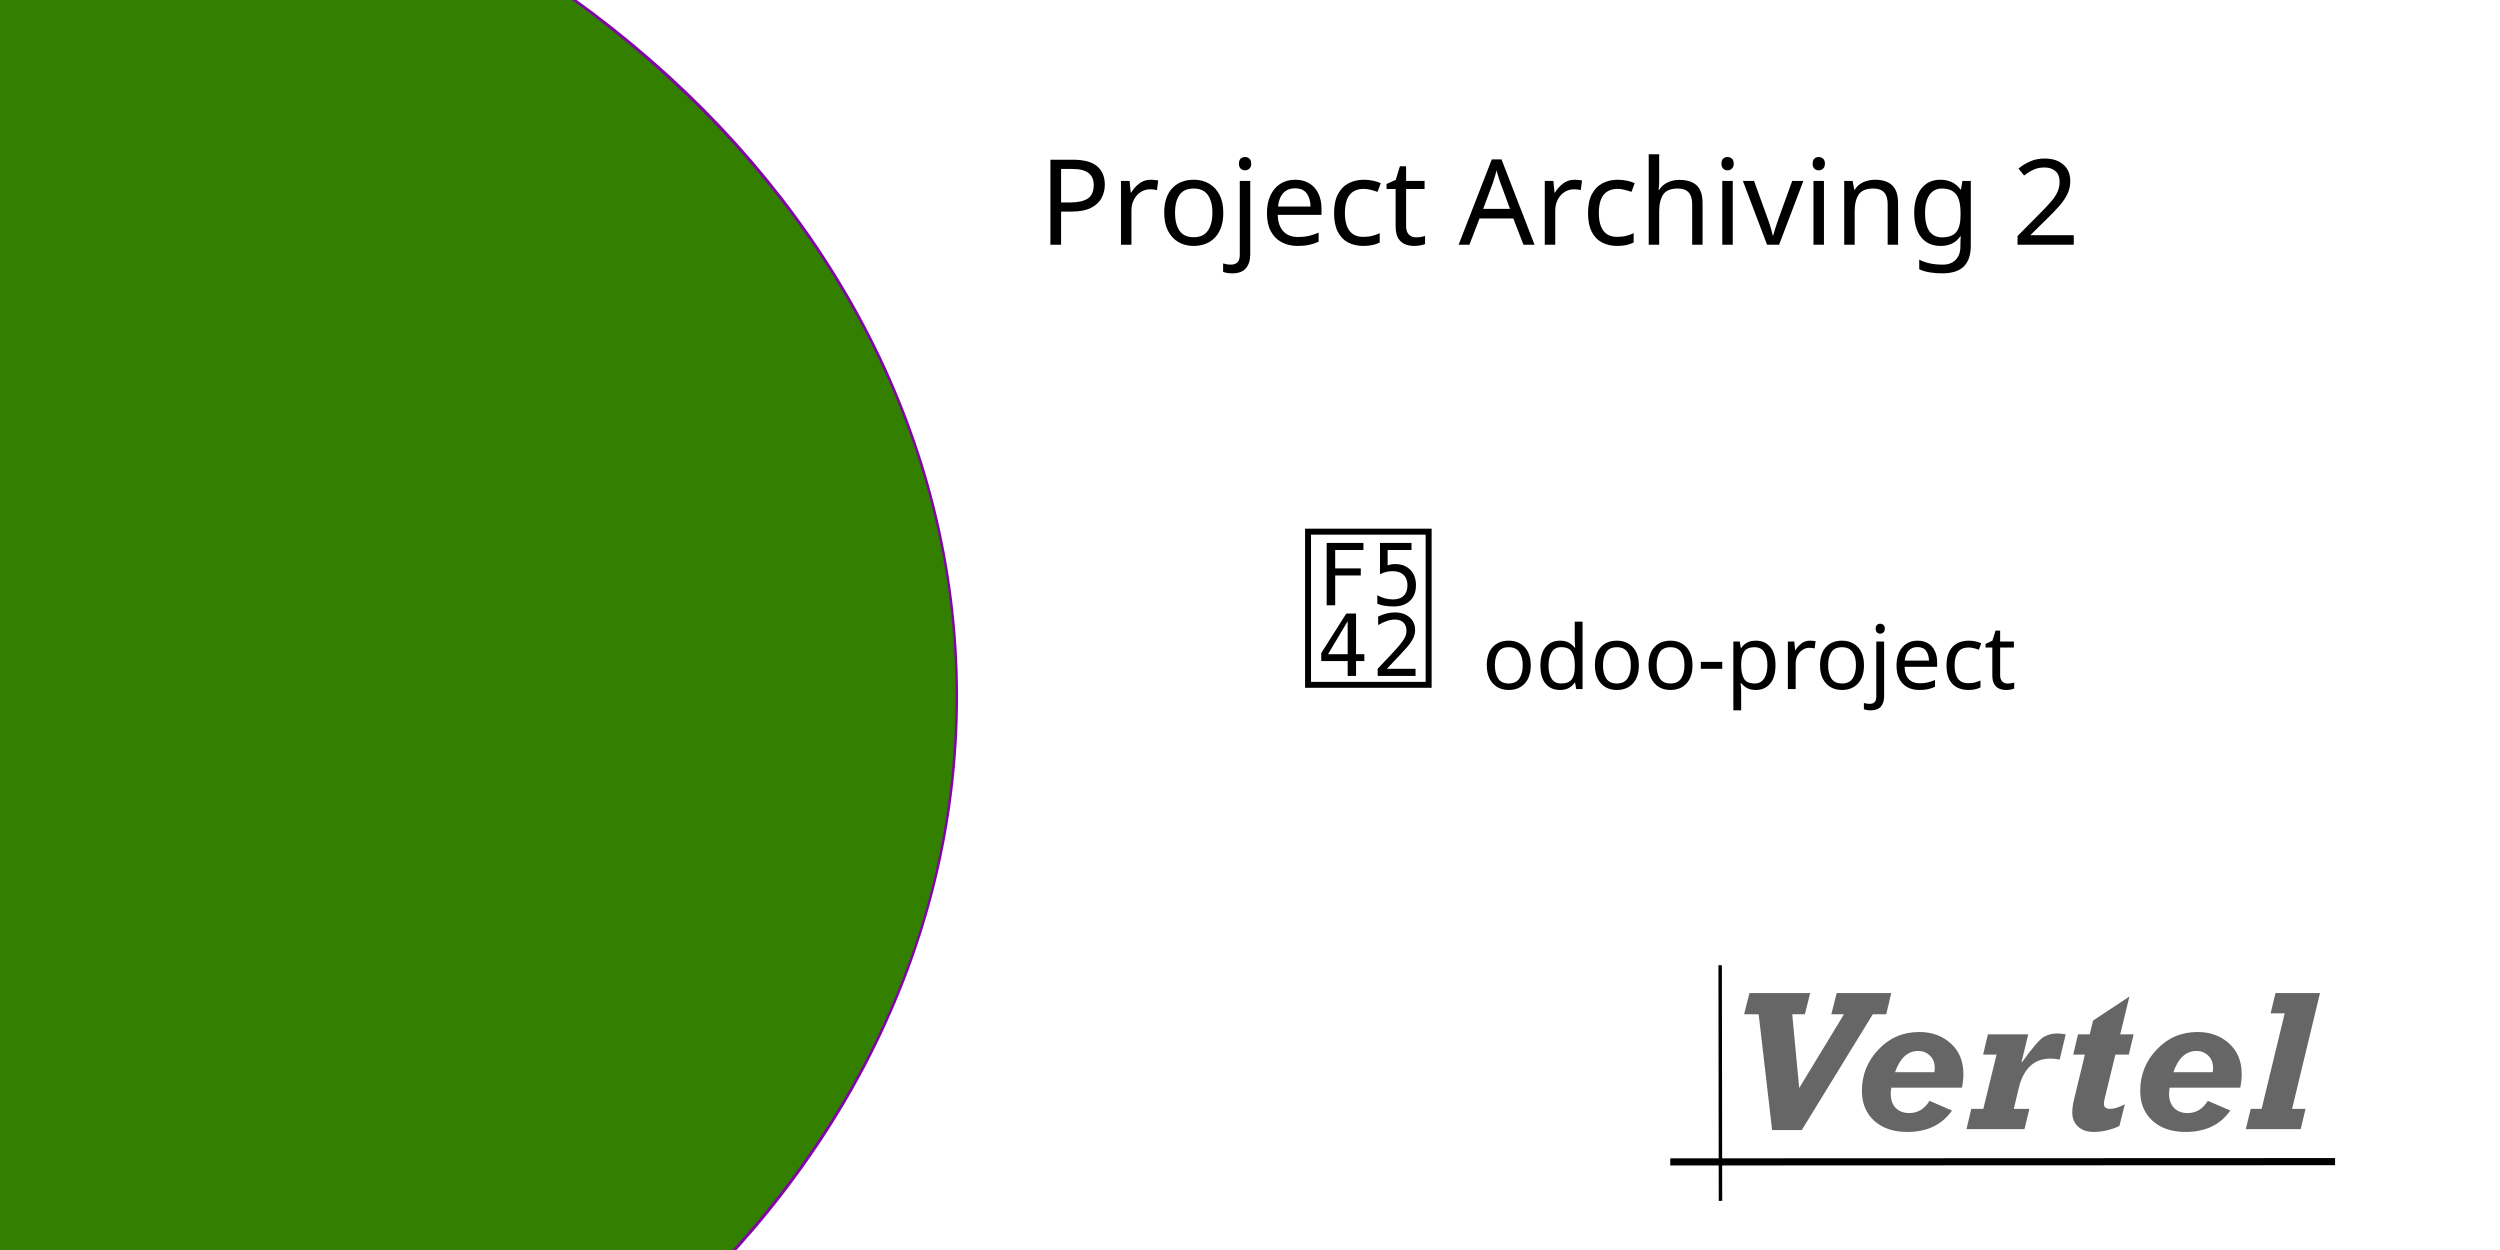
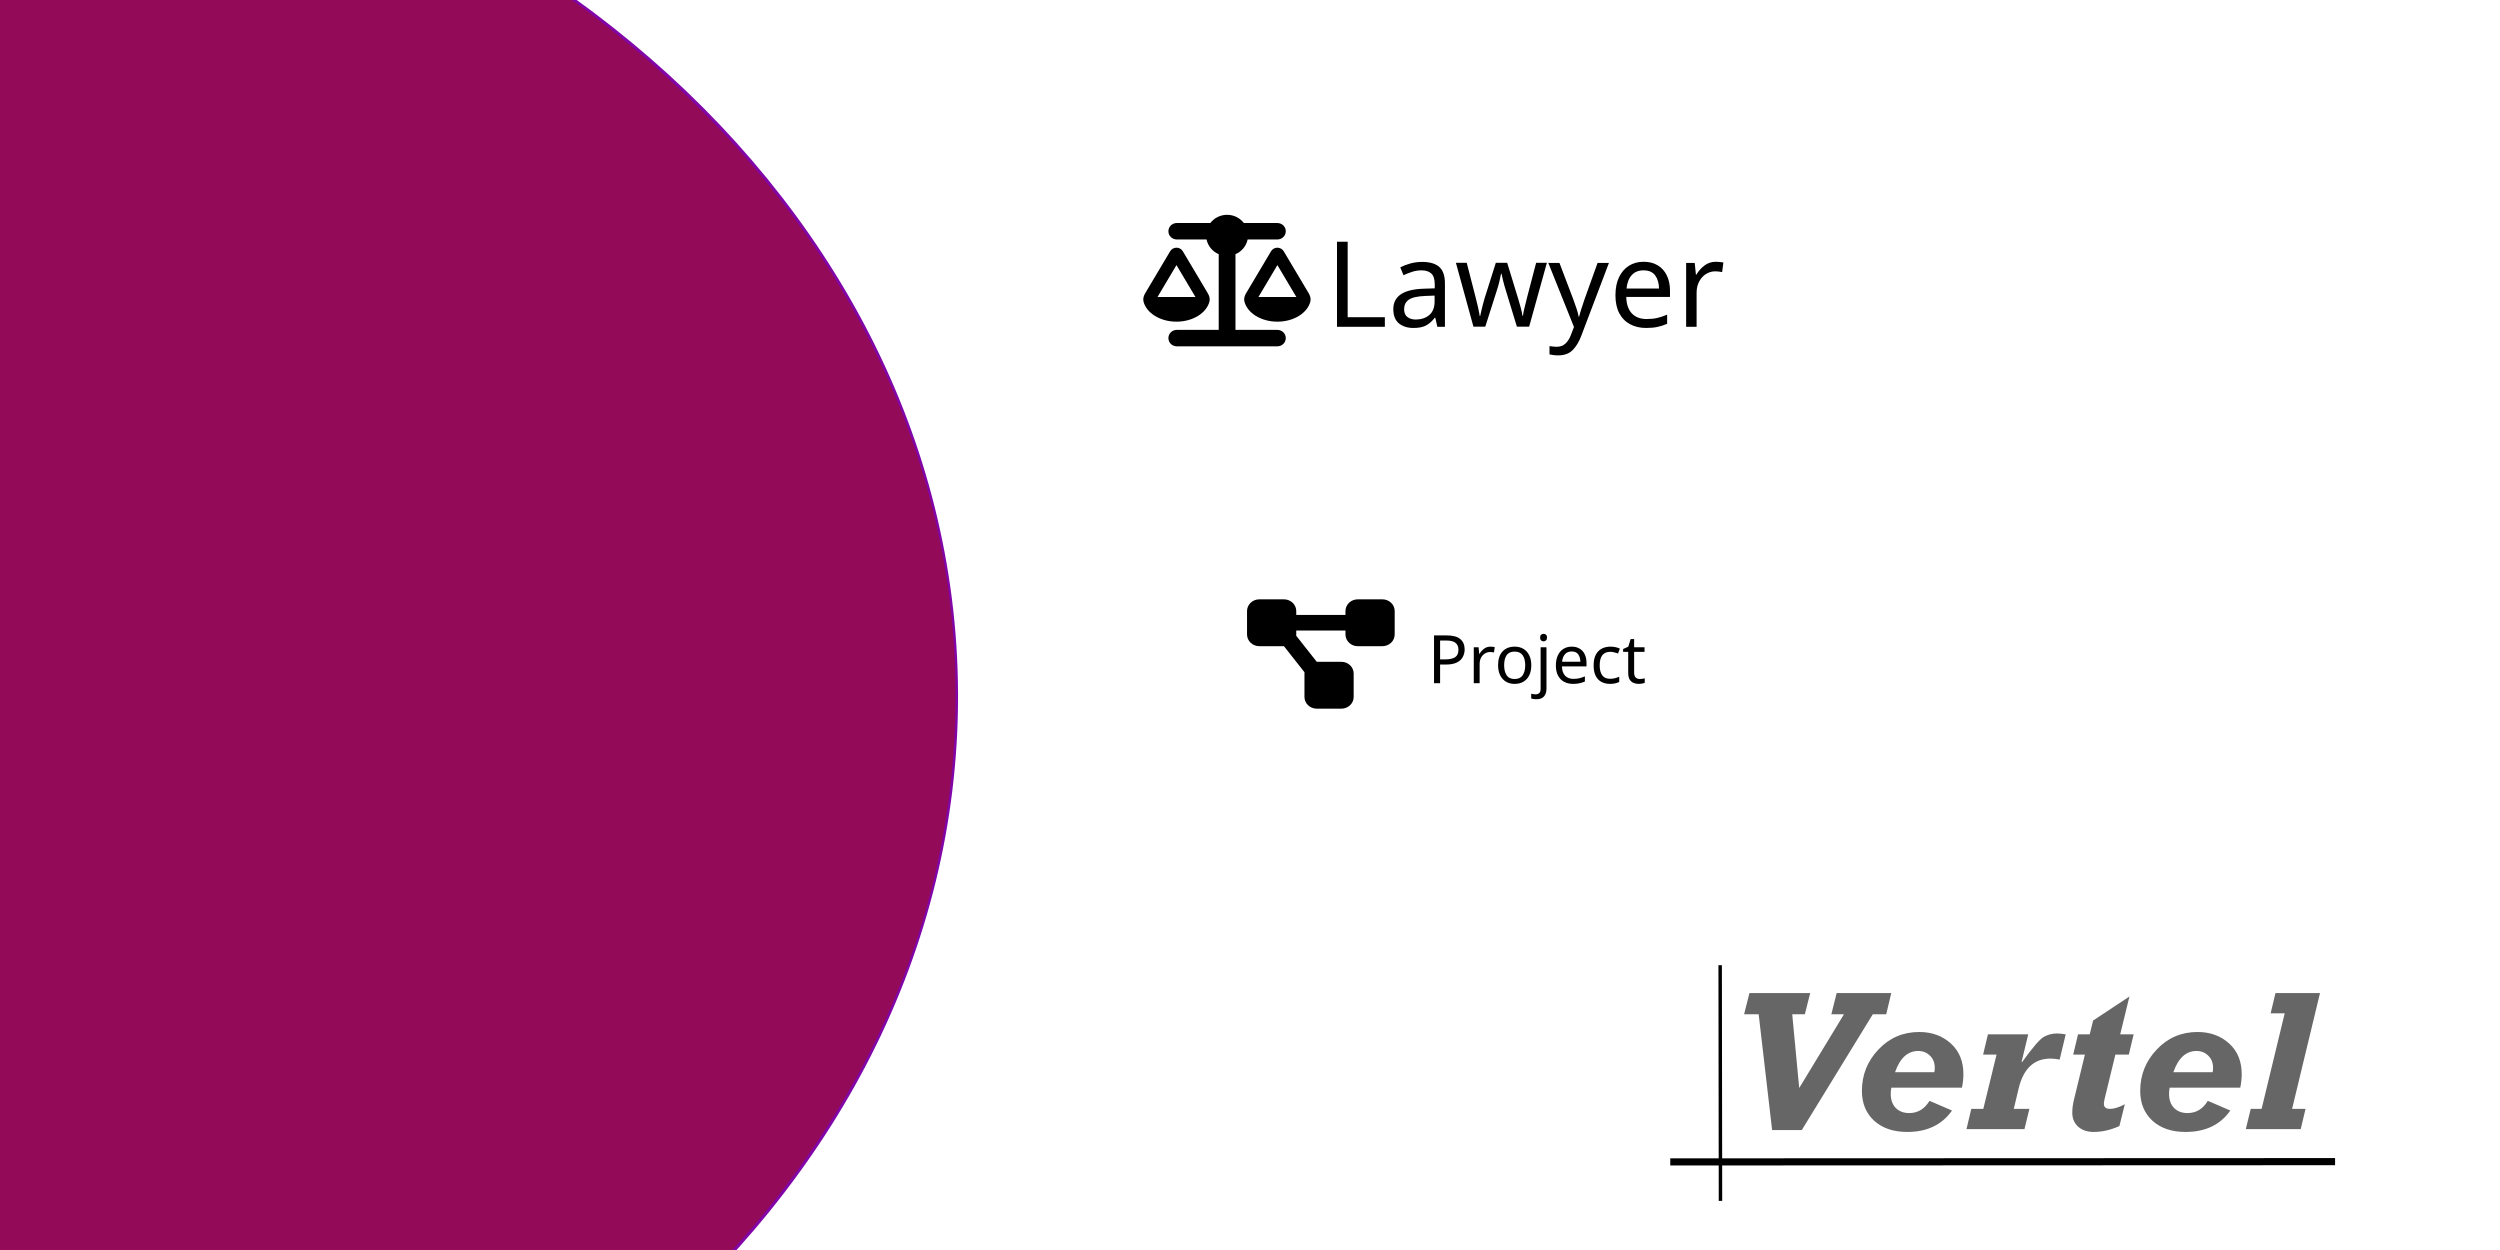
- <svg xmlns="http://www.w3.org/2000/svg" width="560px" height="280px" viewBox="0 0 560 280" version="1.1" id="SVGRoot">
+ <svg xmlns="http://www.w3.org/2000/svg" width="560px" height="280px" viewBox="0 0 560 280" version="1.1" id="SVGRoot" xml:space="preserve">
  <defs id="defs1502">
+     <rect x="290.086" y="149.723" width="21.57" height="18.434" id="rect2" />
+     <rect x="301.613" y="154.648" width="5.941" height="16.426" id="rect1" />
    <linearGradient id="linearGradient4211">
      <stop style="stop-color:#930a57;stop-opacity:0.65;" offset="0" id="stop4209" />
+     </linearGradient>
+     <linearGradient id="linearGradient-1" y2="145.475" x2="79.832" y1="-2.918" x1="66.881" gradientTransform="scale(1.759747,0.5682636)" gradientUnits="userSpaceOnUse">
+       <stop id="stop833" offset="0%" stop-color="#222357" />
+       <stop id="stop835" offset="100%" stop-color="#254AA5" />
    </linearGradient>
  </defs>
  <g id="layer1">
    <g id="g1954" transform="matrix(0.8140175,0,0,1.211041,87.96433,13.73955)" style="stroke-width:1.007">
      <rect y="-17.523" x="-133" height="241.115" width="717.429" id="rect1936" style="opacity:1;vector-effect:none;fill:#ffffff;fill-opacity:1;fill-rule:evenodd;stroke-width:1.007;stroke-linecap:butt;stroke-linejoin:miter;stroke-miterlimit:4;stroke-dasharray:none;stroke-dashoffset:0;stroke-opacity:1" />
    </g>
    <path style="opacity:1;fill:#8105a7;fill-opacity:1;fill-rule:nonzero;stroke:none;stroke-width:1.543;stroke-linejoin:miter;stroke-miterlimit:4;stroke-dasharray:none;stroke-dashoffset:2.498;stroke-opacity:1;paint-order:fill markers stroke" id="path1226" d="M 214.603,156 A 247.603,206.465 0 0 1 -32.791,362.465 247.603,206.465 0 0 1 -280.603,156.348 247.603,206.465 0 0 1 -33.626,-50.464 247.603,206.465 0 0 1 214.602,155.304" />
-     <path style="opacity:1;fill:#338000;fill-opacity:1;stroke:#4b1f50;stroke-opacity:1;stroke-width:0;stroke-miterlimit:4;stroke-dasharray:none" d="m -51.3,361.519 c -98.937,-6.343 -183.741,-61.307 -215.89,-139.926 -5.442,-13.309 -8.941,-26.314 -11.188,-41.589 -2.27,-15.43 -1.508,-43.958 1.557,-58.304 12.904,-60.404 55.915,-112.333 118.4,-142.947 25.918,-12.698 53.105,-21.153 82.215,-25.568 19.953,-3.026 52.933,-3.726 73.407,-1.558 61.621,6.525 115.552,30.504 156.207,69.451 C 202.876,68.471 223.453,130.962 210.051,193.108 198.085,248.6 157.667,298.661 99.805,329.66 56.02,353.118 0.439,364.836 -51.3,361.519 Z" id="path2210" />
+     <path style="opacity:1;fill:#930a58;fill-opacity:1;stroke:#4b1f50;stroke-opacity:1;stroke-width:0;stroke-miterlimit:4;stroke-dasharray:none" d="m -51.3,361.519 c -98.937,-6.343 -183.741,-61.307 -215.89,-139.926 -5.442,-13.309 -8.941,-26.314 -11.188,-41.589 -2.27,-15.43 -1.508,-43.958 1.557,-58.304 12.904,-60.404 55.915,-112.333 118.4,-142.947 25.918,-12.698 53.105,-21.153 82.215,-25.568 19.953,-3.026 52.933,-3.726 73.407,-1.558 61.621,6.525 115.552,30.504 156.207,69.451 C 202.876,68.471 223.453,130.962 210.051,193.108 198.085,248.6 157.667,298.661 99.805,329.66 56.02,353.118 0.439,364.836 -51.3,361.519 Z" id="path2210" />
    <g id="g1224" transform="matrix(0.5980845,0,0,0.5980845,373.3415,215.8158)">
      <path d="m 216.891,62.041 1.845,-7.582 h 4.074 l 8.648,-35.786 h -5.265 l 1.806,-7.582 h 16.68 l -10.454,43.368 h 5.035 l -1.806,7.582 h -20.562 m -14.22,-10.586 8.417,3.626 c -3.741,5.348 -9.327,8.022 -16.757,8.022 -5.176,-2.4e-5 -9.301,-1.392 -12.376,-4.176 -3.075,-2.808 -4.612,-6.544 -4.612,-11.208 0,-5.983 2.063,-11.147 6.188,-15.494 4.125,-4.371 9.224,-6.557 15.297,-6.557 4.715,2.4e-5 8.648,1.429 11.799,4.286 3.152,2.833 4.727,6.666 4.727,11.501 -6e-5,1.612 -0.179,3.297 -0.538,5.055 h -26.442 c -0.154,0.806 -0.231,1.575 -0.231,2.308 -3e-5,2.247 0.628,4.017 1.883,5.311 1.281,1.27 2.959,1.905 5.035,1.905 3.203,0 5.739,-1.526 7.61,-4.579 M 189.756,40.723 h 14.72 c 0.102,-0.537 0.154,-1.074 0.154,-1.612 -2e-5,-1.905 -0.602,-3.431 -1.806,-4.579 -1.179,-1.172 -2.639,-1.758 -4.381,-1.758 -3.946,2.4e-5 -6.841,2.649 -8.686,7.948 m -18.179,12.014 -2.037,8.168 c -3.28,1.465 -6.483,2.198 -9.608,2.198 -2.409,-2.4e-5 -4.356,-0.659 -5.842,-1.978 -1.461,-1.343 -2.191,-3.089 -2.191,-5.238 0,-1.587 0.218,-3.236 0.653,-4.945 l 4.074,-16.813 h -4.381 l 1.806,-7.582 h 4.381 l 1.268,-5.165 13.606,-9.011 -3.459,14.175 h 5.035 l -1.806,7.582 h -5.035 l -3.997,16.446 c -0.205,0.83 -0.307,1.502 -0.307,2.015 -3e-5,1.245 0.781,1.868 2.344,1.868 1.486,0 3.318,-0.574 5.496,-1.722 m -59.303,9.304 1.806,-7.582 h 4.497 l 4.958,-20.329 h -5.035 l 1.806,-7.582 h 15.104 l -2.498,10.293 0.154,0.147 c 3.971,-5.519 6.713,-8.693 8.225,-9.523 1.537,-0.83 3.139,-1.245 4.804,-1.245 0.974,4.8e-5 2.088,0.11 3.344,0.33 l -2.268,9.45 c -1.23,-0.244 -2.383,-0.366 -3.459,-0.366 -6.149,2.4e-5 -10.121,3.748 -11.914,11.245 l -1.806,7.582 h 5.842 l -1.845,7.582 h -21.715 m -13.836,-10.586 8.417,3.626 c -3.741,5.348 -9.327,8.022 -16.757,8.022 -5.176,-2.4e-5 -9.301,-1.392 -12.376,-4.176 -3.075,-2.808 -4.612,-6.544 -4.612,-11.208 -8e-6,-5.983 2.063,-11.147 6.188,-15.494 4.125,-4.371 9.224,-6.557 15.297,-6.557 4.715,2.4e-5 8.648,1.429 11.799,4.286 3.152,2.833 4.727,6.666 4.727,11.501 -5e-5,1.612 -0.179,3.297 -0.538,5.055 H 84.14 c -0.154,0.806 -0.231,1.575 -0.231,2.308 -1.2e-5,2.247 0.628,4.017 1.883,5.311 1.281,1.27 2.959,1.905 5.035,1.905 3.203,0 5.739,-1.526 7.61,-4.579 M 85.524,40.723 h 14.72 c 0.102,-0.537 0.154,-1.074 0.154,-1.612 -4e-5,-1.905 -0.602,-3.431 -1.806,-4.579 -1.179,-1.172 -2.639,-1.758 -4.381,-1.758 -3.946,2.4e-5 -6.841,2.649 -8.686,7.948 M 39.48,62.407 34.445,19.039 h -5.458 l 1.999,-7.948 h 22.753 l -1.999,7.948 H 47.013 l 2.614,27.618 16.757,-27.618 h -4.727 l 1.999,-7.948 H 84.102 l -1.883,7.948 H 77.184 L 50.588,62.407 H 39.48" style="font-style:italic;font-variant:normal;font-weight:bold;font-stretch:normal;font-size:32px;font-family:Rockwell;writing-mode:lr-tb;text-anchor:start;fill:#666666;fill-opacity:1;stroke:none;stroke-width:3pt;stroke-linecap:butt;stroke-linejoin:miter;stroke-opacity:1" id="text1583" />
      <path d="m 20.023,0.646 0.118,88.281" style="fill:#000000;fill-opacity:0.738;fill-rule:evenodd;stroke:#000000;stroke-width:1.293;stroke-linecap:butt;stroke-linejoin:round;stroke-miterlimit:4;stroke-opacity:1" id="path1586" />
      <path d="M 1.335,74.326 250.328,74.222" style="fill:#000000;fill-opacity:0.738;fill-rule:evenodd;stroke:#000000;stroke-width:2.67;stroke-linecap:butt;stroke-linejoin:round;stroke-miterlimit:4;stroke-opacity:1" id="path1587" />
    </g>
-     <text xml:space="preserve" style="font-style:normal;font-variant:normal;font-weight:normal;font-stretch:normal;font-size:15px;line-height:125%;font-family:Ubuntu;-inkscape-font-specification:'Ubuntu, Normal';text-align:center;letter-spacing:0px;word-spacing:0px;writing-mode:lr-tb;text-anchor:middle;fill:#000000;fill-opacity:1;stroke:none;stroke-width:1px;stroke-linecap:butt;stroke-linejoin:miter;stroke-opacity:1" x="359.053" y="54.823" id="text2035">
-       <tspan x="359.053" y="54.823" style="font-style:normal;font-variant:normal;font-weight:normal;font-stretch:normal;font-size:26.667px;font-family:Ubuntu;-inkscape-font-specification:'Ubuntu, Normal';font-variant-ligatures:normal;font-variant-caps:normal;font-variant-numeric:normal;font-feature-settings:normal;text-align:center;writing-mode:lr-tb;text-anchor:middle;stroke-width:1px" id="tspan2047">Project Archiving 2</tspan>
+     <text xml:space="preserve" style="font-style:normal;font-variant:normal;font-weight:normal;font-stretch:normal;font-size:15px;line-height:125%;font-family:Ubuntu;-inkscape-font-specification:'Ubuntu, Normal';text-align:start;letter-spacing:0px;word-spacing:0px;writing-mode:lr-tb;text-anchor:start;fill:#000000;fill-opacity:1;stroke:none;stroke-width:1px;stroke-linecap:butt;stroke-linejoin:miter;stroke-opacity:1" x="319.771" y="153.037" id="text2039">
+       <tspan id="tspan2037" x="319.771" y="153.037" style="stroke-width:1px">Project</tspan>
+       <tspan x="319.771" y="171.787" id="tspan2041" />
    </text>
-     <flowRoot xml:space="preserve" id="flowRoot892" style="font-style:normal;font-variant:normal;font-weight:500;font-stretch:normal;font-size:53.333px;line-height:1.25;font-family:'Futura PT';-inkscape-font-specification:'Futura PT, Medium';font-variant-ligatures:normal;font-variant-caps:normal;font-variant-numeric:normal;font-feature-settings:normal;text-align:start;letter-spacing:0px;word-spacing:0px;writing-mode:lr-tb;text-anchor:start;fill:#000000;fill-opacity:1;stroke:none">
-       <flowRegion id="flowRegion894">
-         <rect id="rect896" width="165" height="57" x="276" y="-57" />
-       </flowRegion>
-       <flowPara id="flowPara898">XXX</flowPara>
-     </flowRoot>
-     <text xml:space="preserve" style="font-style:normal;font-variant:normal;font-weight:normal;font-stretch:normal;font-size:19.853px;line-height:125%;font-family:Ubuntu;-inkscape-font-specification:'Ubuntu, Normal';text-align:start;letter-spacing:0px;word-spacing:0px;writing-mode:lr-tb;text-anchor:start;fill:#000000;fill-opacity:1;stroke:none;stroke-width:1px;stroke-linecap:butt;stroke-linejoin:miter;stroke-opacity:1" x="331.948" y="154.352" id="text2039">
-       <tspan x="331.948" y="154.352" style="stroke-width:1px" id="tspan2041">odoo-project</tspan>
+     <text xml:space="preserve" style="font-style:normal;font-variant:normal;font-weight:normal;font-stretch:normal;font-size:15px;line-height:125%;font-family:Ubuntu;-inkscape-font-specification:'Ubuntu, Normal';text-align:start;letter-spacing:0px;word-spacing:0px;writing-mode:lr-tb;text-anchor:start;fill:#000000;fill-opacity:1;stroke:none;stroke-width:1px;stroke-linecap:butt;stroke-linejoin:miter;stroke-opacity:1" x="296.893" y="73.2" id="text2035">
+       <tspan x="296.893" y="73.2" style="font-style:normal;font-variant:normal;font-weight:normal;font-stretch:normal;font-size:26.667px;font-family:Ubuntu;-inkscape-font-specification:'Ubuntu, Normal';font-variant-ligatures:normal;font-variant-caps:normal;font-variant-numeric:normal;font-feature-settings:normal;text-align:start;writing-mode:lr-tb;text-anchor:start;stroke-width:1px" id="tspan847">Lawyer</tspan>
    </text>
-     <text xml:space="preserve" style="font-style:normal;font-variant:normal;font-weight:500;font-stretch:normal;font-size:34.753px;line-height:1.25;font-family:'Futura PT';-inkscape-font-specification:'Futura PT, Medium';font-variant-ligatures:normal;font-variant-caps:normal;font-variant-numeric:normal;font-feature-settings:normal;text-align:start;letter-spacing:0px;word-spacing:0px;writing-mode:lr-tb;text-anchor:start;fill:#000000;fill-opacity:1;stroke:none;stroke-width:1" x="221" y="-128.968" id="text839">
-       <tspan id="tspan837" x="221" y="-128.968" style="stroke-width:1"></tspan>
-     </text>
-     <text xml:space="preserve" style="font-style:normal;font-variant:normal;font-weight:500;font-stretch:normal;font-size:42.133px;line-height:1.25;font-family:'Futura PT';-inkscape-font-specification:'Futura PT, Medium';font-variant-ligatures:normal;font-variant-caps:normal;font-variant-numeric:normal;font-feature-settings:normal;text-align:start;letter-spacing:0px;word-spacing:0px;writing-mode:lr-tb;text-anchor:start;fill:#000000;fill-opacity:1;stroke:none;stroke-width:1" x="291" y="151.4" id="text840">
-       <tspan id="tspan838" x="291" y="151.4" style="stroke-width:1"></tspan>
-     </text>
+     <path d="m 278.624,49.958 h 7.512 c 1.039,0 1.878,0.823 1.878,1.841 0,1.018 -0.839,1.841 -1.878,1.841 h -6.667 c -0.305,1.485 -1.344,2.71 -2.723,3.297 v 16.957 h 9.39 c 1.039,0 1.878,0.823 1.878,1.841 0,1.018 -0.839,1.841 -1.878,1.841 H 274.868 263.6 c -1.039,0 -1.878,-0.823 -1.878,-1.841 0,-1.018 0.839,-1.841 1.878,-1.841 h 9.39 v -16.957 c -1.379,-0.593 -2.418,-1.818 -2.723,-3.297 h -6.667 c -1.039,0 -1.878,-0.823 -1.878,-1.841 0,-1.018 0.839,-1.841 1.878,-1.841 h 7.512 c 0.857,-1.116 2.218,-1.841 3.756,-1.841 1.538,0 2.899,0.725 3.756,1.841 z m 3.263,16.572 h 8.498 l -4.249,-7.147 z m 4.249,5.524 c -3.692,0 -6.761,-1.956 -7.395,-4.54 -0.153,-0.633 0.059,-1.283 0.393,-1.847 l 5.587,-9.391 c 0.293,-0.495 0.833,-0.794 1.414,-0.794 0.581,0 1.121,0.305 1.414,0.794 l 5.587,9.391 c 0.335,0.564 0.546,1.214 0.393,1.847 -0.634,2.584 -3.703,4.54 -7.395,4.54 z m -22.607,-12.671 -4.249,7.147 h 8.504 z m -7.389,8.131 c -0.153,-0.633 0.059,-1.283 0.393,-1.847 l 5.587,-9.391 c 0.293,-0.495 0.833,-0.794 1.414,-0.794 0.581,0 1.121,0.305 1.414,0.794 l 5.587,9.391 c 0.335,0.564 0.546,1.214 0.393,1.847 -0.64,2.584 -3.709,4.54 -7.401,4.54 -3.692,0 -6.755,-1.956 -7.389,-4.54 z" id="path1" style="stroke-width:0.058" />
+     <path d="m 279.336,136.874 c 0,-1.449 1.235,-2.624 2.756,-2.624 h 5.512 c 1.522,0 2.756,1.175 2.756,2.624 v 0.875 h 11.025 v -0.875 c 0,-1.449 1.235,-2.624 2.756,-2.624 h 5.512 c 1.522,0 2.756,1.175 2.756,2.624 v 5.248 c 0,1.449 -1.235,2.624 -2.756,2.624 h -5.512 c -1.522,0 -2.756,-1.175 -2.756,-2.624 v -0.875 h -11.025 v 0.875 c 0,0.093 -0.006,0.186 -0.017,0.273 l 4.611,5.85 h 5.512 c 1.522,0 2.756,1.175 2.756,2.624 v 5.248 c 0,1.449 -1.235,2.624 -2.756,2.624 h -5.512 c -1.522,0 -2.756,-1.175 -2.756,-2.624 v -5.248 c 0,-0.093 0.006,-0.186 0.017,-0.273 l -4.611,-5.85 h -5.512 c -1.522,0 -2.756,-1.175 -2.756,-2.624 z" id="path1-3" style="stroke-width:0.056" />
  </g>
</svg>
